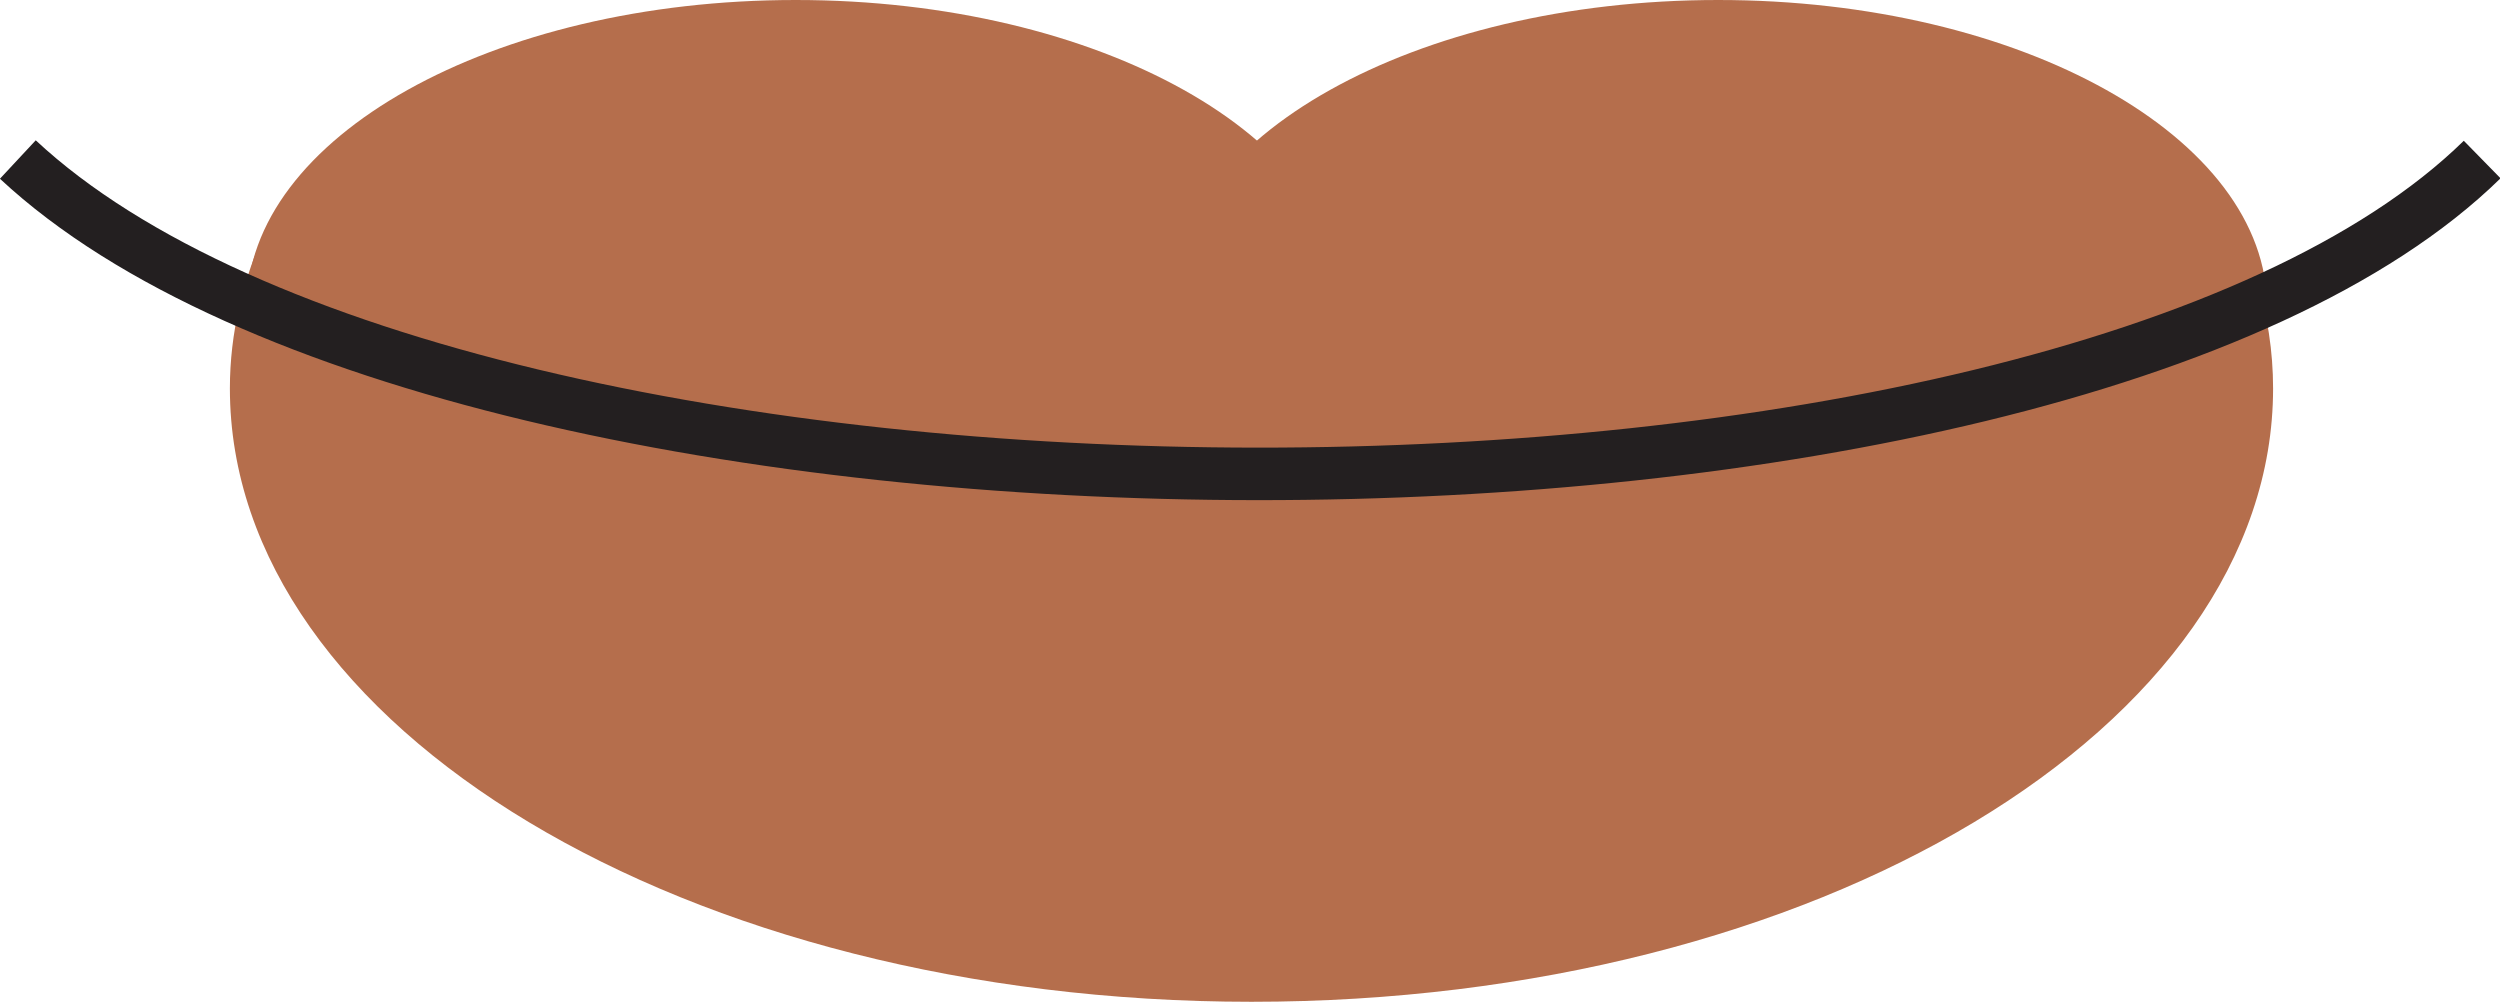
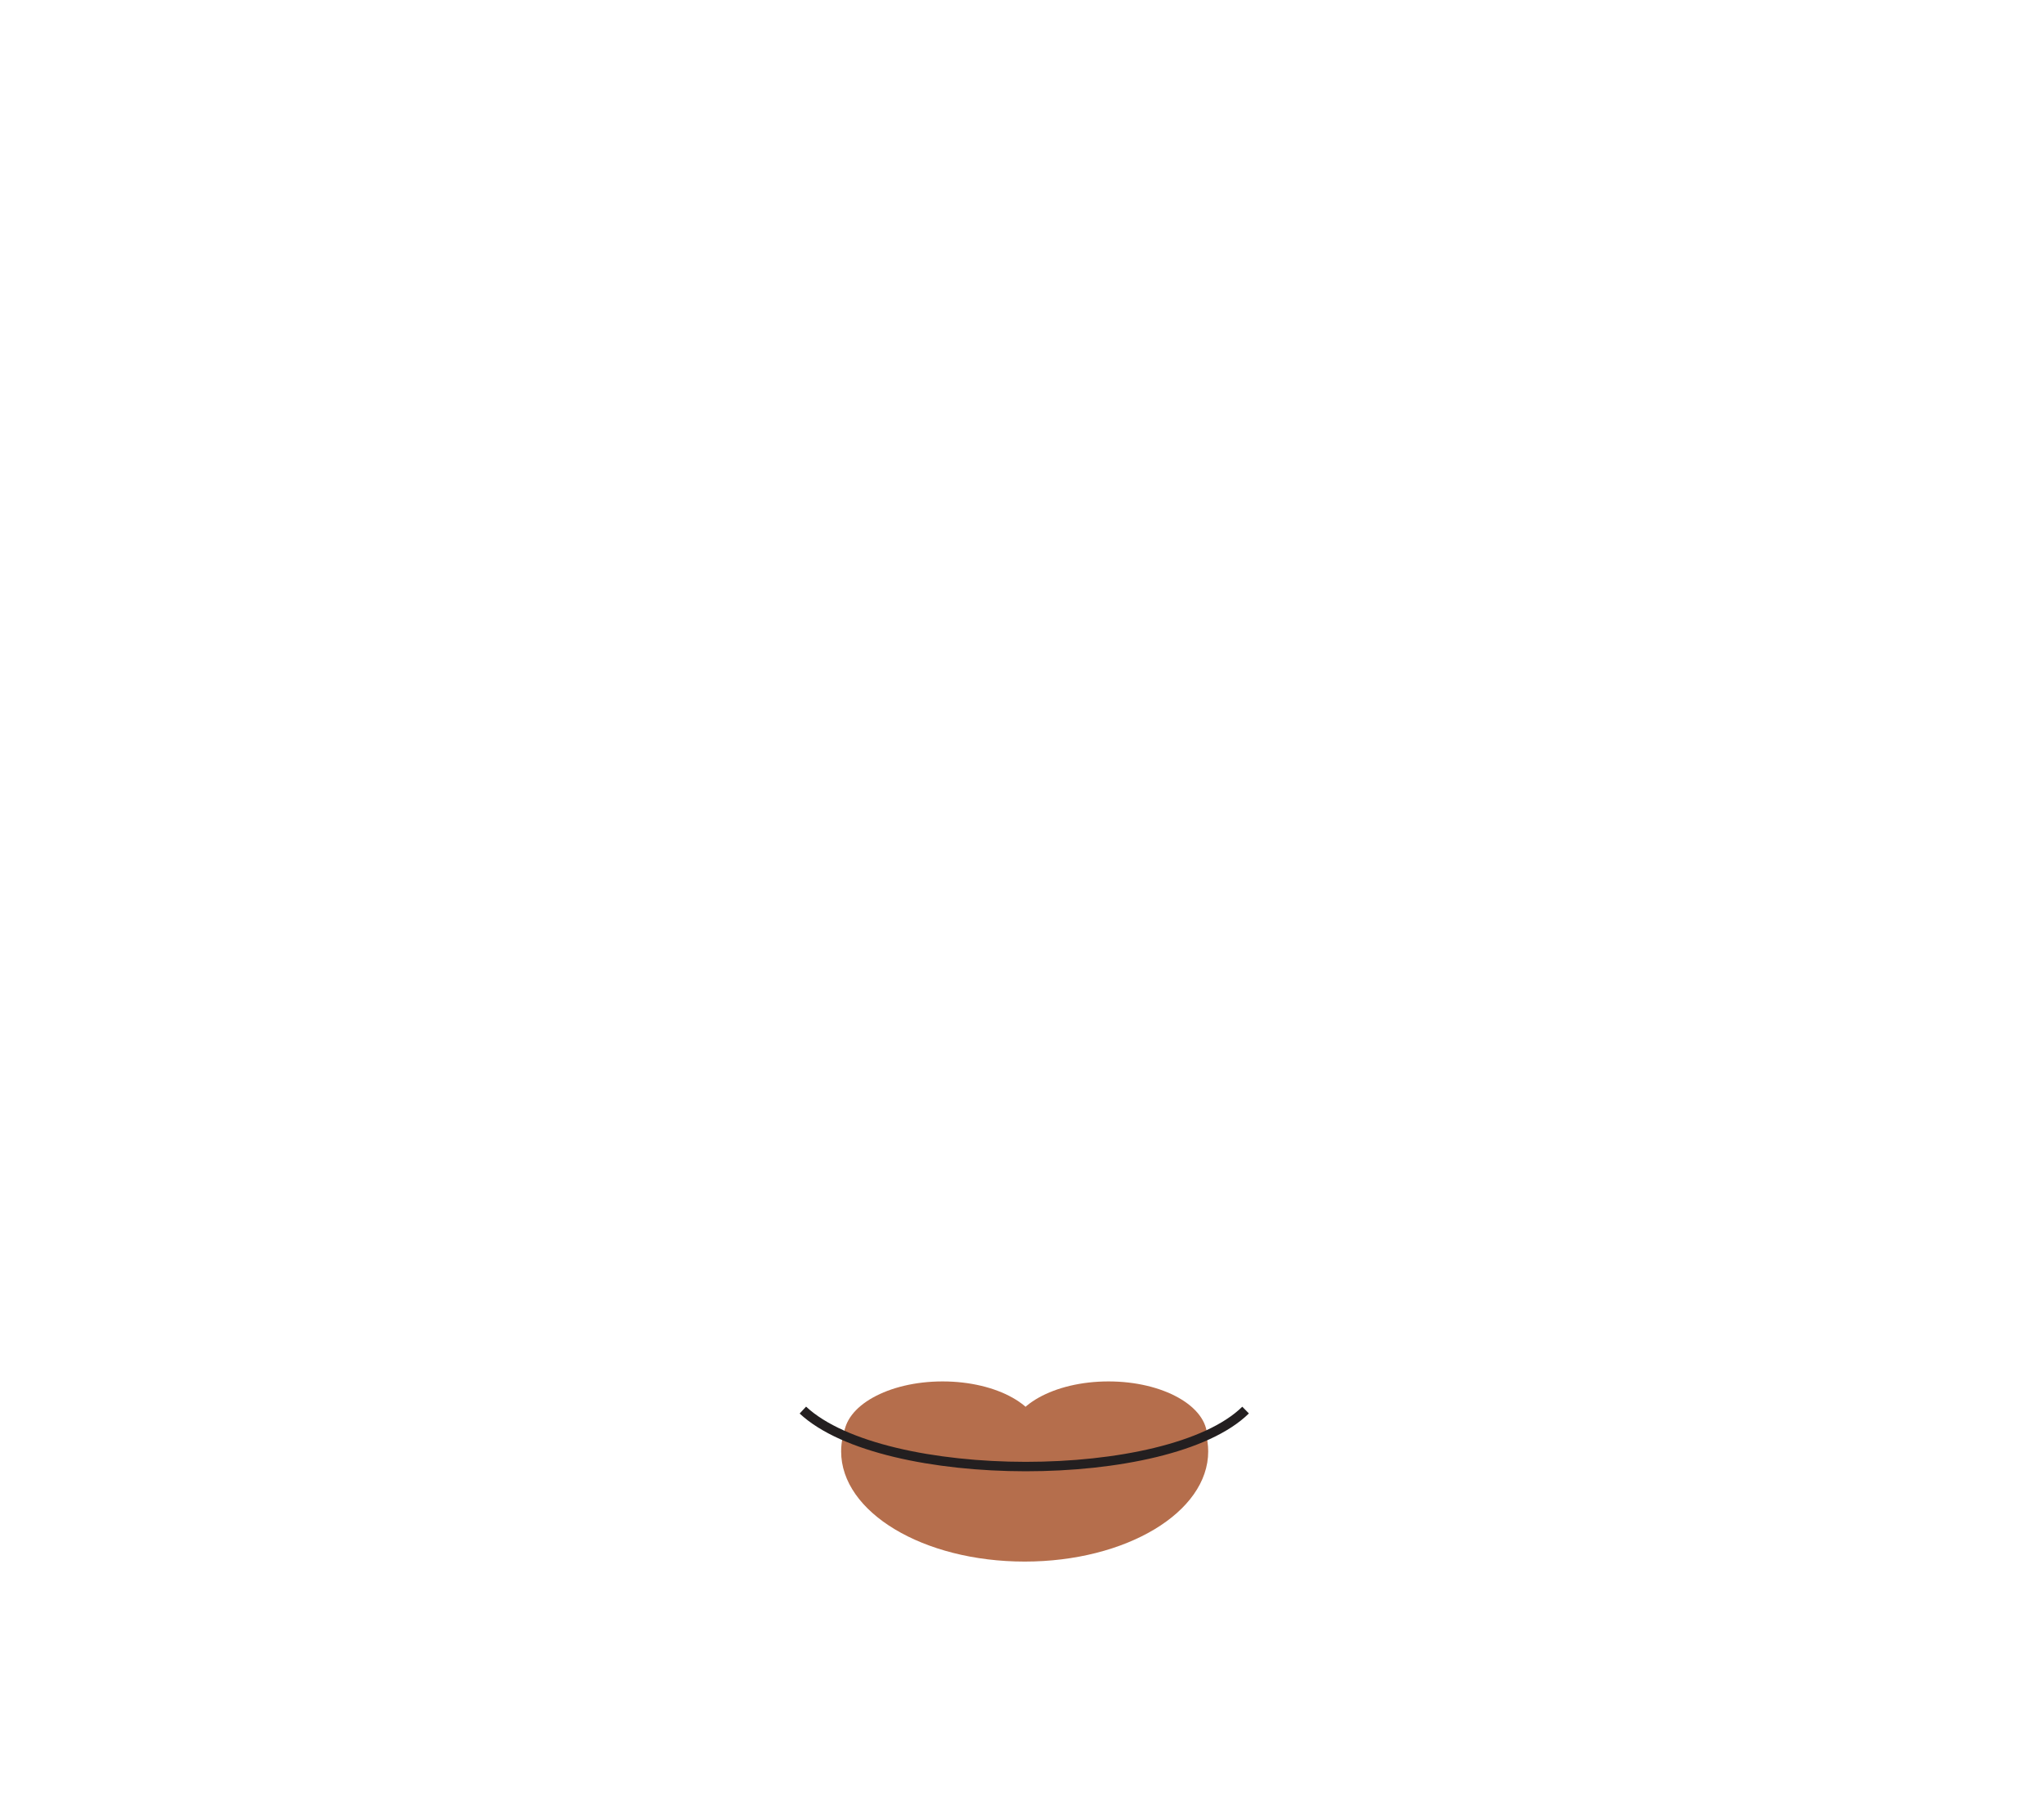
- <svg xmlns="http://www.w3.org/2000/svg" id="Layer_2" data-name="Layer 2" viewBox="0 0 25.23 10.12">
+ <svg xmlns="http://www.w3.org/2000/svg" id="Layer_1" data-name="Layer 1" viewBox="0 0 114.82 100.69">
  <defs>
    <style>
      .cls-1 {
        fill: none;
        stroke: #231f20;
        stroke-miterlimit: 10;
        stroke-width: .53px;
      }

      .cls-2 {
        fill: #b56e4c;
        stroke-width: 0px;
      }
    </style>
  </defs>
-   <g id="Layer_1-2" data-name="Layer 1">
-     <g>
-       <g>
-         <path class="cls-2" d="m22.29,1.79c-.44.22-.91.36-1.39.49-.19.13-.37.27-.53.36-.57.33-1.19.54-1.83.7-1.38.34-2.82.52-4.24.64-1.52.13-3.05.15-4.57.04-1.44-.1-2.74-.58-4.13-.9-.27,0-.53-.04-.79-.08-.26-.04-.52-.11-.77-.18-.46-.14-.92-.33-1.35-.56-.24.52-.37,1.06-.37,1.62,0,3.42,4.61,6.19,10.31,6.19s10.31-2.77,10.31-6.19c0-.75-.23-1.47-.64-2.13Z" />
-         <ellipse class="cls-2" cx="8.03" cy="3.1" rx="5.54" ry="3.1" />
-         <ellipse class="cls-2" cx="17.34" cy="3.1" rx="5.54" ry="3.1" />
-       </g>
-       <path class="cls-1" d="m25.05,1.61C20.72,5.85,4.71,5.83.18,1.61" />
-     </g>
+   <g>
+     <path class="cls-2" d="m67.22,79.4c-.44.22-.91.36-1.39.49-.19.13-.37.27-.53.36-.57.33-1.19.54-1.83.7-1.38.34-2.82.52-4.24.64-1.52.13-3.05.15-4.57.04-1.44-.1-2.74-.58-4.13-.9-.27,0-.53-.04-.79-.08-.26-.04-.52-.11-.77-.18-.46-.14-.92-.33-1.35-.56-.24.52-.37,1.06-.37,1.62,0,3.42,4.61,6.19,10.31,6.19s10.31-2.77,10.31-6.19c0-.75-.23-1.47-.64-2.13Z" />
+     <ellipse class="cls-2" cx="52.95" cy="80.7" rx="5.54" ry="3.1" />
+     <ellipse class="cls-2" cx="62.27" cy="80.7" rx="5.54" ry="3.1" />
  </g>
+   <path class="cls-1" d="m69.97,79.21c-4.32,4.24-20.34,4.22-24.87,0" />
</svg>
